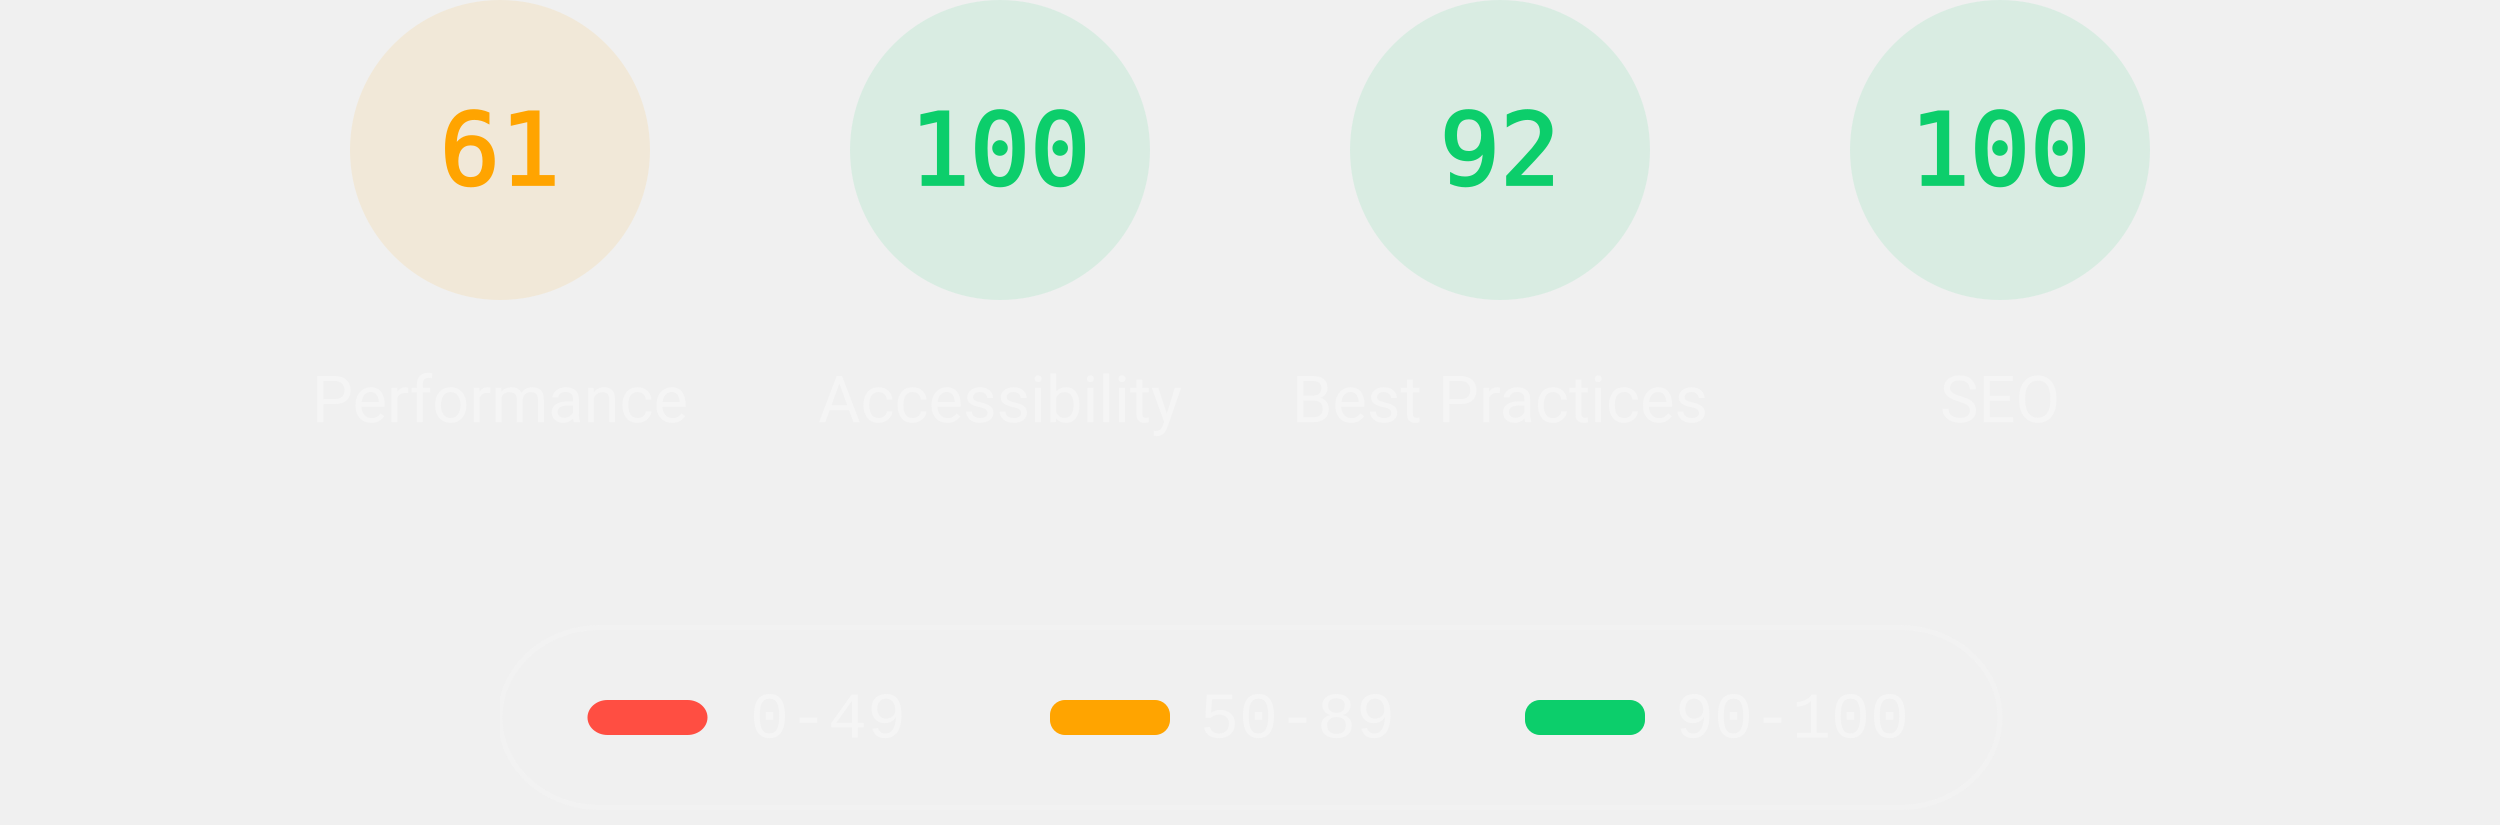
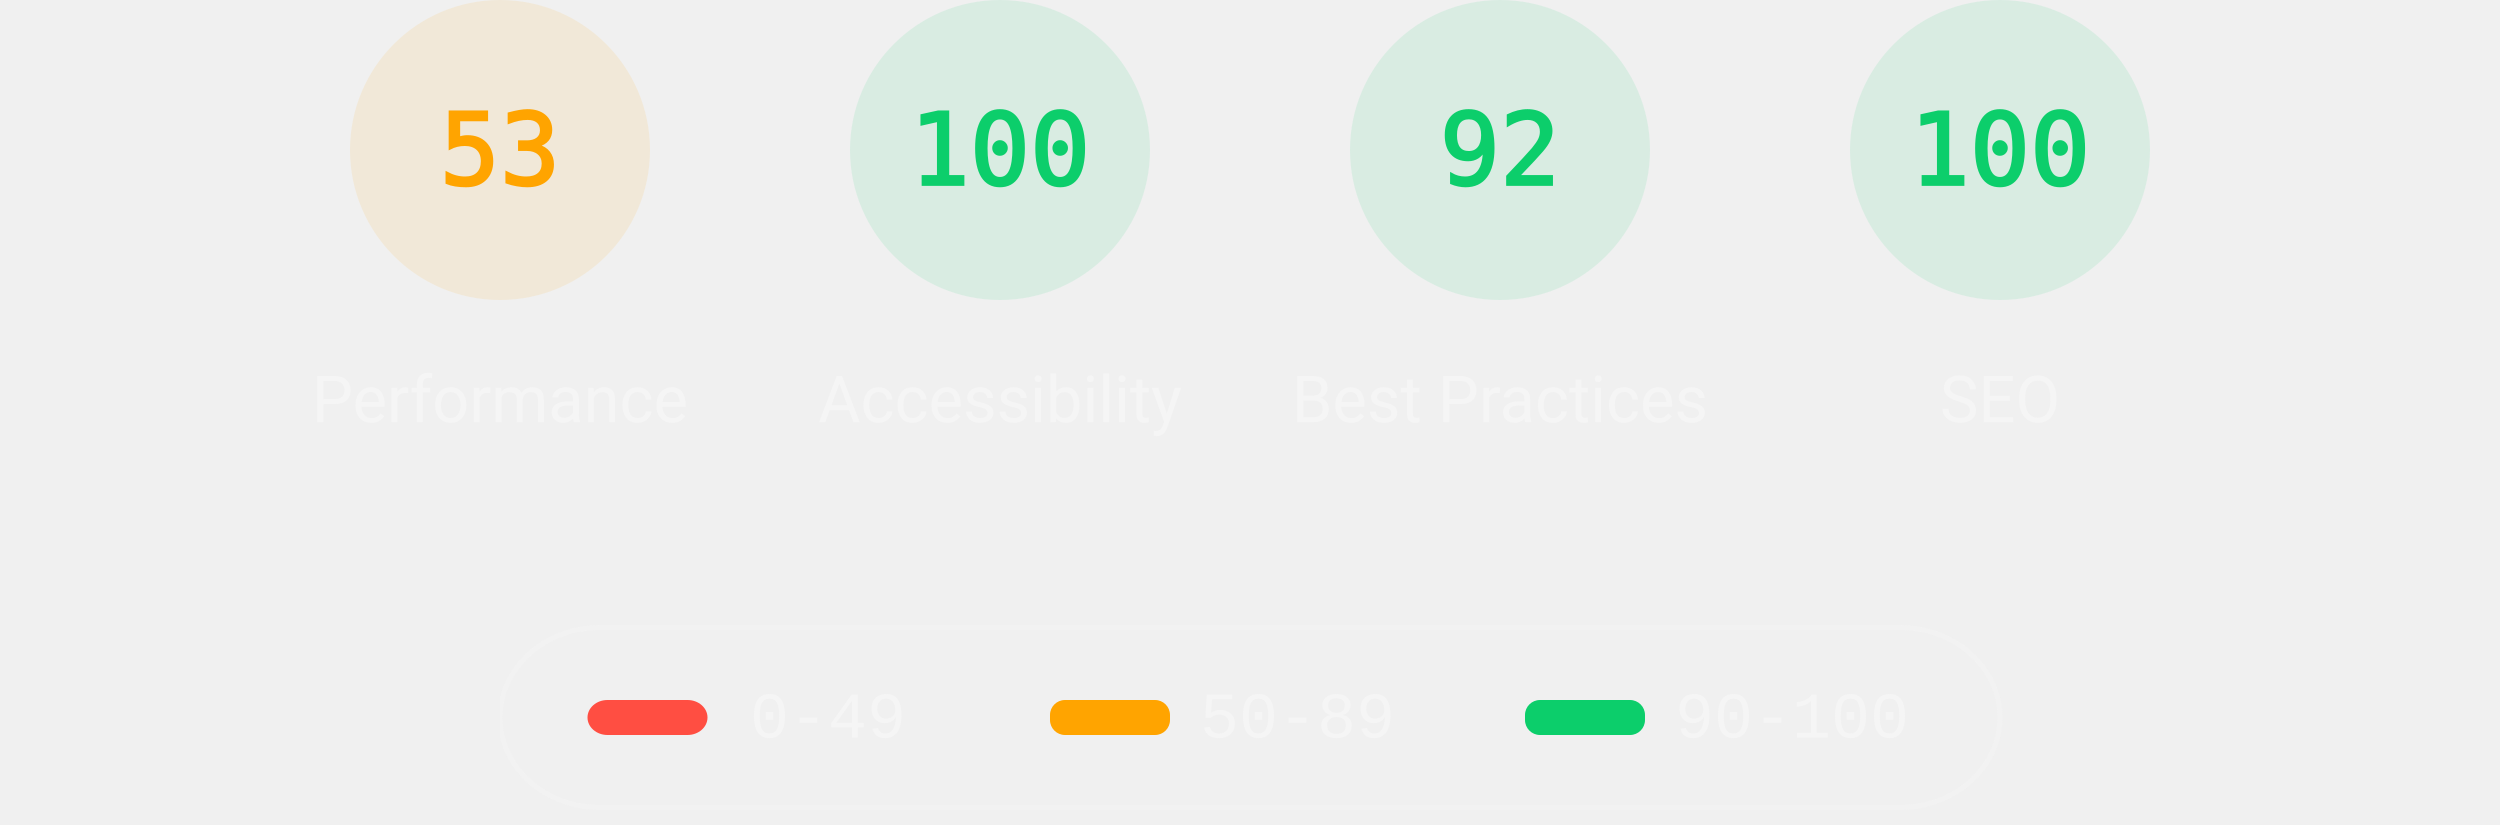
<svg xmlns="http://www.w3.org/2000/svg" class="theme--dark" fill="none" width="1000" height="330">
  <style>
			.gauge-base {
				opacity: 0.1
			}

			.gauge-arc {
				fill: none;
				animation-delay: 250ms;
				stroke-linecap: round;
				transform: rotate(-90deg);
				transform-origin: 100px 60px;
				animation: load-gauge 1s ease forwards
			}

			.guage-text {
				font-size: 40px;
				font-family: monospace;
				text-align: center
			}

			.guage-red {
				color: #ff4e42;
				fill: #ff4e42;
				stroke: #ff4e42
			}
			.guage-orange {
				color: #ffa400;
				fill: #ffa400;
				stroke: #ffa400
			}
			.guage-green {
				color: #0cce6b;
				fill: #0cce6b;
				stroke: #0cce6b
			}
			.theme--agnostic .guage-undefined {
				color: #5c5c5c;
				fill: #5c5c5c;
				stroke: #5c5c5c
			}
			.theme--light .guage-undefined {
				color: #1e1e1e;
				fill: #1e1e1e;
				stroke: #1e1e1e
			}
			.theme--dark .guage-undefined {
				color: #f5f5f5;
				fill: #f5f5f5;
				stroke: #f5f5f5
			}

			.guage-title {
				stroke: none;
				font-size: 26px;
				line-height: 26px;
				font-family: Roboto, Halvetica, Arial, sans-serif
			}
			.metric.guage-title {
				font-family: 'Courier New', Courier, monospace
			}
			.theme--agnostic .guage-title {
				color: #737373;
				fill: #737373
			}
			.theme--light .guage-title {
				color: #212121;
				fill: #212121
			}
			.theme--dark .guage-title {
				color: #f5f5f5;
				fill: #f5f5f5
			}

			@keyframes load-gauge {
				from {
					stroke-dasharray: 0 352.858
				}
			}
			.lh-gauge--pwa__disc {
				fill: #e0e0e0
			}
			.lh-gauge--pwa__logo {
				position: relative;
				fill: #b0b0b0
			}
			.lh-gauge--pwa__invisible {
				display: none
			}
			.lh-gauge--pwa__visible {
				display: inline
			}
			.guage-invisible {
				display: none
			}
			.lh-gauge--pwa__logo--primary-color {
				fill: #304ffe
			}
			.theme--agnostic .lh-gauge--pwa__logo--secondary-color {
				fill: #787878
			}
			.theme--light .lh-gauge--pwa__logo--secondary-color {
				fill: #3d3d3d
			}
			.theme--dark .lh-gauge--pwa__logo--secondary-color {
				fill: #d8b6b6
			}
			.theme--light #svg_2 {
				stroke: #00000022
			}
			.theme--agnostic #svg_2 {
				stroke: #616161
			}
			.theme--light #svg_2 {
				stroke: #00000022
			}
			.theme--dark #svg_2 {
				stroke: #f5f5f566
			}
		</style>
  <svg class="guage-div guage-perf guage-orange" viewBox="0 0 200 200" width="200" height="200" x="100" y="0">
    <circle class="gauge-base" r="56" cx="100" cy="60" stroke-width="8" />
-     <circle class="gauge-arc guage-arc-1" r="56" cx="100" cy="60" stroke-width="8" style="stroke-dasharray: 214.633, 351.858;" />
-     <text class="guage-text" x="100px" y="60px" alignment-baseline="central" dominant-baseline="central" text-anchor="middle">61</text>
+     <circle class="gauge-arc guage-arc-1" r="56" cx="100" cy="60" stroke-width="8" style="stroke-dasharray: 186.485, 351.858;" />
+     <text class="guage-text" x="100px" y="60px" alignment-baseline="central" dominant-baseline="central" text-anchor="middle">53</text>
    <text class="guage-title" x="100px" y="160px" alignment-baseline="central" dominant-baseline="central" text-anchor="middle">Performance</text>
  </svg>
  <svg class="guage-div guage-acc guage-green" viewBox="0 0 200 200" width="200" height="200" x="300" y="0">
    <circle class="gauge-base" r="56" cx="100" cy="60" stroke-width="8" />
    <circle class="gauge-arc guage-arc-2" r="56" cx="100" cy="60" stroke-width="8" style="stroke-dasharray: 351.858, 351.858;" />
    <text class="guage-text" x="100px" y="60px" alignment-baseline="central" dominant-baseline="central" text-anchor="middle">100</text>
    <text class="guage-title" x="100px" y="160px" alignment-baseline="central" dominant-baseline="central" text-anchor="middle">Accessibility</text>
  </svg>
  <svg class="guage-div guage-best guage-green" viewBox="0 0 200 200" width="200" height="200" x="500" y="0">
    <circle class="gauge-base" r="56" cx="100" cy="60" stroke-width="8" />
    <circle class="gauge-arc guage-arc-3" r="56" cx="100" cy="60" stroke-width="8" style="stroke-dasharray: 323.709, 351.858;" />
    <text class="guage-text" x="100px" y="60px" alignment-baseline="central" dominant-baseline="central" text-anchor="middle">92</text>
    <text class="guage-title" x="100px" y="160px" alignment-baseline="central" dominant-baseline="central" text-anchor="middle">Best Practices</text>
  </svg>
  <svg class="guage-div guage-seo guage-green" viewBox="0 0 200 200" width="200" height="200" x="700" y="0">
    <circle class="gauge-base" r="56" cx="100" cy="60" stroke-width="8" />
    <circle class="gauge-arc guage-arc-4" r="56" cx="100" cy="60" stroke-width="8" style="stroke-dasharray: 351.858, 351.858;" />
    <text class="guage-text" x="100px" y="60px" alignment-baseline="central" dominant-baseline="central" text-anchor="middle">100</text>
    <text class="guage-title" x="100px" y="160px" alignment-baseline="central" dominant-baseline="central" text-anchor="middle">SEO</text>
  </svg>
  <svg class="guage-div guage-pwa guage-invisible" viewBox="0 0 200 200" width="200" height="200" x="900" y="0">
    <svg viewBox="0 0 60 60" width="112" height="112" x="44" y="4">
      <defs>
        <linearGradient id="lh-gauge--pwa__check-circle__gradient-0" x1="50%" y1="0%" x2="50%" y2="100%">
          <stop stop-color="#00C852" offset="0%" />
          <stop stop-color="#009688" offset="100%" />
        </linearGradient>
        <linearGradient id="lh-gauge--pwa__installable__shadow-gradient-0" x1="76.056%" x2="24.111%" y1="82.995%" y2="24.735%">
          <stop stop-color="#A5D6A7" offset="0%" />
          <stop stop-color="#80CBC4" offset="100%" />
        </linearGradient>
        <linearGradient id="lh-gauge--pwa__fast-reliable__shadow-gradient-0" x1="76.056%" y1="82.995%" x2="25.678%" y2="26.493%">
          <stop stop-color="#64B5F6" offset="0%" />
          <stop stop-color="#2979FF" offset="100%" />
        </linearGradient>
        <g id="lh-gauge--pwa__fast-reliable-badge-0">
          <circle fill="#FFFFFF" cx="10" cy="10" r="10" />
          <path fill="#304FFE" d="M10 3.58l5.25 2.34v3.5c0 3.23-2.24 6.26-5.25 7-3.01-.74-5.25-3.77-5.25-7v-3.5L10 3.58zm-.47 10.74l2.76-4.83.03-.07c.04-.08 0-.24-.22-.24h-1.64l.47-3.26h-.47l-2.7 4.77c-.02.01.05-.1-.04.05-.09.16-.1.31.18.31h1.63l-.47 3.27h.47z" />
        </g>
        <g id="lh-gauge--pwa__installable-badge-0">
          <circle fill="#FFFFFF" cx="10" cy="10" r="10" />
          <path fill="#009688" d="M10 4.167A5.835 5.835 0 0 0 4.167 10 5.835 5.835 0 0 0 10 15.833 5.835 5.835 0 0 0 15.833 10 5.835 5.835 0 0 0 10 4.167zm2.917 6.416h-2.334v2.334H9.417v-2.334H7.083V9.417h2.334V7.083h1.166v2.334h2.334v1.166z" />
        </g>
      </defs>
      <g stroke="none" fill-rule="nonzero">
        <circle class="lh-gauge--pwa__disc" cx="30" cy="30" r="30" />
        <g class="lh-gauge--pwa__logo">
          <path d="M35.66 19.39l.7-1.75h2L37.4 15 38.6 12l3.4 9h-2.51l-.58-1.61z" />
          <path d="M33.52 21l3.65-9h-2.42l-2.5 5.82L30.5 12h-1.86l-1.9 5.82-1.35-2.65-1.21 3.72L25.4 21h2.38l1.72-5.2 1.64 5.2z" />
          <path fill-rule="nonzero" d="M20.3 17.91h1.48c.45 0 .85-.05 1.2-.15l.39-1.18 1.07-3.3a2.64 2.64 0 0 0-.28-.37c-.55-.6-1.36-.91-2.42-.91H18v9h2.3V17.9zm1.96-3.84c.22.22.33.5.33.87 0 .36-.1.65-.29.87-.2.23-.59.35-1.15.35h-.86v-2.41h.87c.52 0 .89.1 1.1.32z" />
        </g>
        <rect class="lh-gauge--pwa__component lh-gauge--pwa__na-line lh-gauge--pwa__invisible" fill="#FFFFFF" x="20" y="32" width="20" height="4" rx="2" />
        <g class="lh-gauge--pwa__component lh-gauge--pwa__fast-reliable-badge lh-gauge--pwa__invisible" transform="translate(20, 29)">
          <path fill="url(#lh-gauge--pwa__fast-reliable__shadow-gradient-0)" d="M33.63 19.49A30 30 0 0 1 16.2 30.36L3 17.14 17.14 3l16.49 16.49z" />
          <use href="#lh-gauge--pwa__fast-reliable-badge-0" />
        </g>
        <g class="lh-gauge--pwa__component lh-gauge--pwa__installable-badge lh-gauge--pwa__invisible" transform="translate(20, 29)">
          <path fill="url(#lh-gauge--pwa__installable__shadow-gradient-0)" d="M33.629 19.487c-4.272 5.453-10.391 9.39-17.415 10.869L3 17.142 17.142 3 33.63 19.487z" />
          <use href="#lh-gauge--pwa__installable-badge-0" />
        </g>
        <g class="lh-gauge--pwa__component lh-gauge--pwa__fast-reliable-installable-badges lh-gauge--pwa__invisible">
          <g transform="translate(8, 29)">
            <path fill="url(#lh-gauge--pwa__fast-reliable__shadow-gradient-0)" d="M16.321 30.463L3 17.143 17.142 3l22.365 22.365A29.864 29.864 0 0 1 22 31c-1.942 0-3.84-.184-5.679-.537z" />
            <use href="#lh-gauge--pwa__fast-reliable-badge-0" />
          </g>
          <g transform="translate(32, 29)">
            <path fill="url(#lh-gauge--pwa__installable__shadow-gradient-0)" d="M25.982 11.84a30.107 30.107 0 0 1-13.08 15.203L3 17.143 17.142 3l8.84 8.84z" />
            <use href="#lh-gauge--pwa__installable-badge-0" />
          </g>
        </g>
        <g class="lh-gauge--pwa__component lh-gauge--pwa__check-circle lh-gauge--pwa__invisible" transform="translate(18, 28)">
          <circle fill="#FFFFFF" cx="12" cy="12" r="12" />
          <path fill="url(#lh-gauge--pwa__check-circle__gradient-0)" d="M12 2a10 10 0 1 0 0 20 10 10 0 0 0 0-20zm-2 15l-5-5 1.41-1.41L10 14.17l7.59-7.59L19 8l-9 9z" />
        </g>
      </g>
    </svg>
    <text class="guage-title" y="160px" alignment-baseline="central" dominant-baseline="central" text-anchor="middle">
      <tspan x="100px" dy="-6px">Progressive</tspan>
      <tspan x="100px" dy="30px">Web App</tspan>
    </text>
  </svg>
  <svg width="604" height="76" x="200" y="250">
    <g>
      <rect fill="none" id="canvas_background" height="80" width="604" y="-1" x="-1" />
      <g display="none" overflow="visible" y="0" x="0" height="100%" width="100%" id="canvasGrid">
        <rect fill="url(#gridpattern)" stroke-width="0" y="0" x="0" height="100%" width="100%" />
      </g>
    </g>
    <g>
      <rect fill-opacity="0" stroke-width="2" rx="40" id="svg_2" height="72" width="600" y="1" x="0" fill="#000000" />
      <rect stroke="#000" rx="8" id="svg_3" height="14" width="48" y="30" x="35" stroke-opacity="null" stroke-width="0" fill="#ff4e42" />
      <rect stroke="#000" rx="6" id="svg_4" height="14" width="48" y="30" x="220" stroke-opacity="null" stroke-width="0" fill="#ffa400" />
      <rect stroke="#000" rx="6" id="svg_5" height="14" width="48" y="30" x="410" stroke-opacity="null" stroke-width="0" fill="#0cce6b" />
      <text class="metric guage-title" xml:space="preserve" text-anchor="start" font-size="26" id="svg_6" y="45" x="100" stroke-opacity="null" stroke-width="0" stroke="#000">0-49</text>
      <text class="metric guage-title" xml:space="preserve" text-anchor="start" font-size="26" id="svg_7" y="45" x="280" stroke-opacity="null" stroke-width="0" stroke="#000">50-89</text>
      <text class="metric guage-title" xml:space="preserve" text-anchor="start" font-size="26" id="svg_8" y="45" x="470" stroke-opacity="null" stroke-width="0" stroke="#000">90-100</text>
    </g>
  </svg>
</svg>
